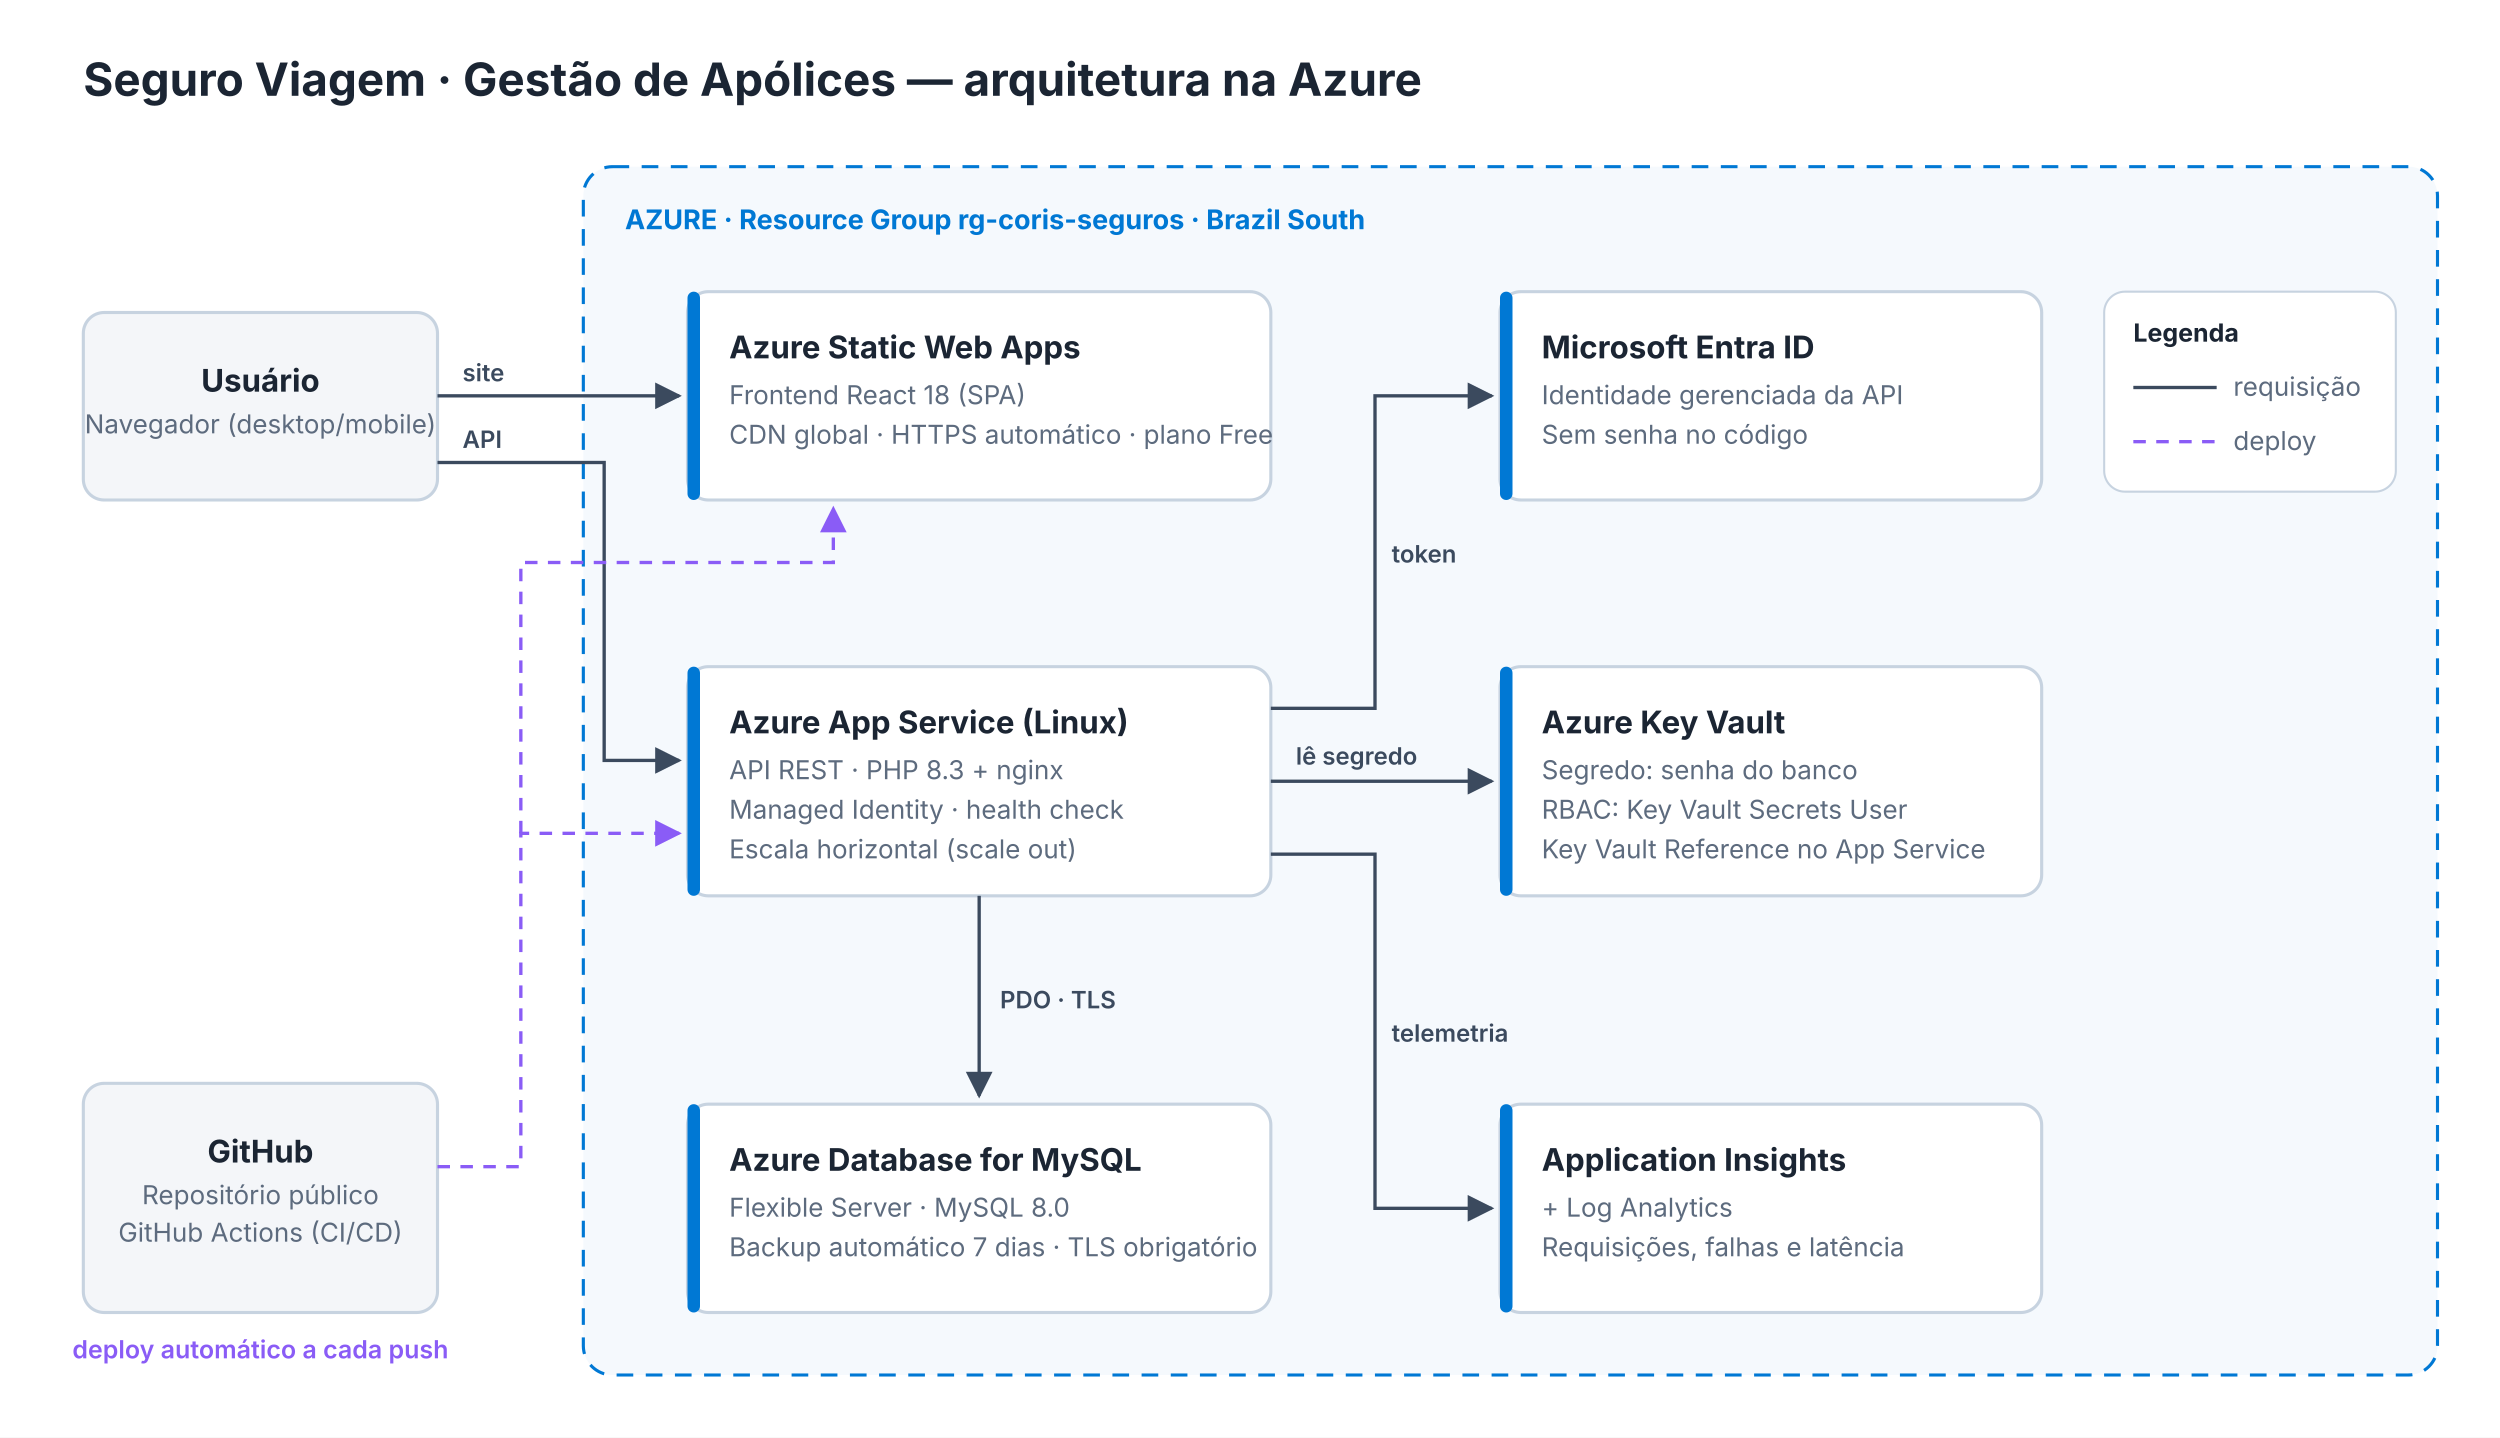
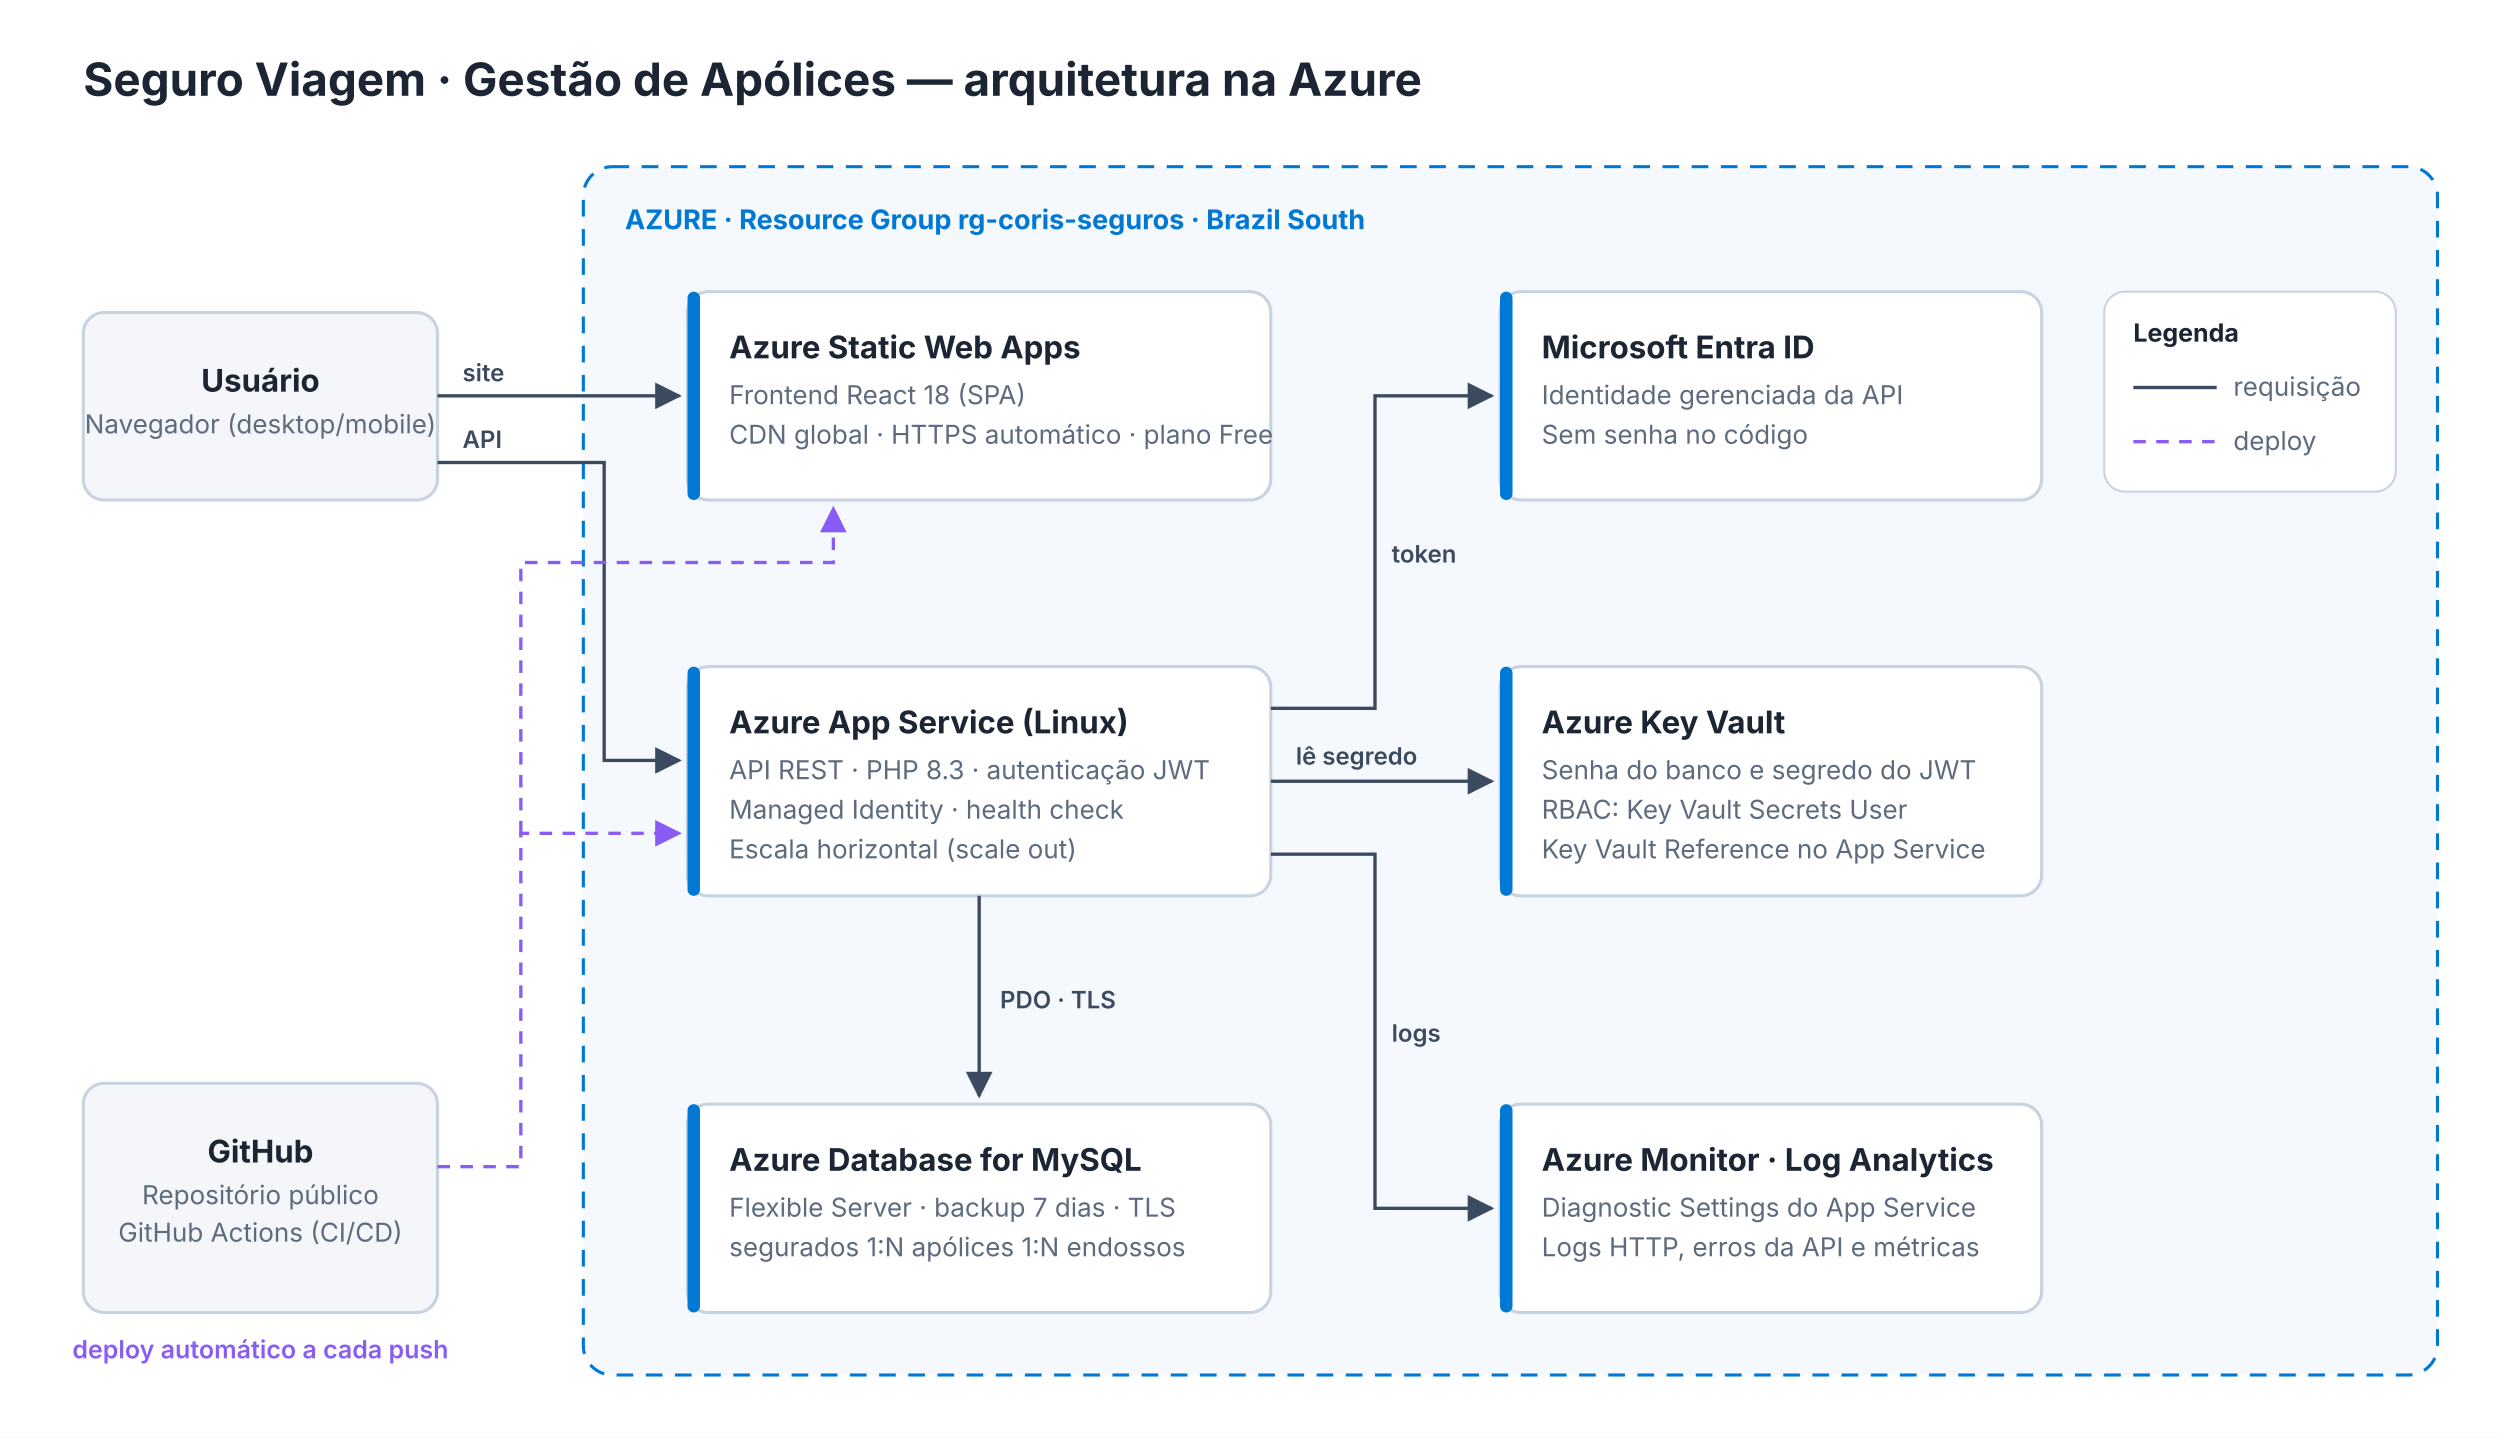
<svg xmlns="http://www.w3.org/2000/svg" viewBox="0 0 1200 690" width="1200" height="690" font-family="Segoe UI, Inter, Helvetica, Arial, sans-serif">
  <defs>
    <marker id="seta" viewBox="0 0 10 10" refX="9" refY="5" markerWidth="8" markerHeight="8" orient="auto-start-reverse">
      <path d="M0,0 L10,5 L0,10 z" fill="#3b4a5e" />
    </marker>
    <marker id="seta-deploy" viewBox="0 0 10 10" refX="9" refY="5" markerWidth="8" markerHeight="8" orient="auto-start-reverse">
      <path d="M0,0 L10,5 L0,10 z" fill="#8a5cf6" />
    </marker>
    <style>
      .caixa { fill: #ffffff; stroke: #c7d3e0; stroke-width: 1.5; }
      .externo { fill: #f4f6f9; stroke: #c7d3e0; stroke-width: 1.5; }
      .faixa { fill: #0078d4; }
      .titulo { font-size: 15px; font-weight: 700; fill: #1b2533; }
      .sub { font-size: 12.5px; fill: #5d6b7e; }
      .rotulo { font-size: 11.5px; fill: #3b4a5e; font-weight: 600; }
      .linha { stroke: #3b4a5e; stroke-width: 1.6; fill: none; marker-end: url(#seta); }
      .deploy { stroke: #8a5cf6; stroke-width: 1.6; stroke-dasharray: 6 5; fill: none; marker-end: url(#seta-deploy); }
    </style>
  </defs>
  <rect width="1200" height="690" fill="#ffffff" />
  <text x="40" y="46" font-size="22" font-weight="700" fill="#1b2533">Seguro Viagem · Gestão de Apólices — arquitetura na Azure</text>
  <rect x="280" y="80" width="890" height="580" rx="14" fill="#f5f9fd" stroke="#0078d4" stroke-width="1.5" stroke-dasharray="8 6" />
  <text x="300" y="110" font-size="13" font-weight="700" fill="#0078d4">AZURE · Resource Group rg-coris-seguros · Brazil South</text>
  <rect class="externo" x="40" y="150" width="170" height="90" rx="10" />
  <text class="titulo" x="125" y="188" text-anchor="middle">Usuário</text>
  <text class="sub" x="125" y="208" text-anchor="middle">Navegador (desktop/mobile)</text>
  <rect class="externo" x="40" y="520" width="170" height="110" rx="10" />
  <text class="titulo" x="125" y="558" text-anchor="middle">GitHub</text>
  <text class="sub" x="125" y="578" text-anchor="middle">Repositório público</text>
  <text class="sub" x="125" y="596" text-anchor="middle">GitHub Actions (CI/CD)</text>
  <rect class="caixa" x="330" y="140" width="280" height="100" rx="10" />
  <rect class="faixa" x="330" y="140" width="6" height="100" rx="3" />
  <text class="titulo" x="350" y="172">Azure Static Web Apps</text>
  <text class="sub" x="350" y="194">Frontend React 18 (SPA)</text>
  <text class="sub" x="350" y="213">CDN global · HTTPS automático · plano Free</text>
  <rect class="caixa" x="330" y="320" width="280" height="110" rx="10" />
  <rect class="faixa" x="330" y="320" width="6" height="110" rx="3" />
  <text class="titulo" x="350" y="352">Azure App Service (Linux)</text>
-   <text class="sub" x="350" y="374">API REST · PHP 8.3 + nginx</text>
+   <text class="sub" x="350" y="374">API REST · PHP 8.3 · autenticação JWT</text>
  <text class="sub" x="350" y="393">Managed Identity · health check</text>
  <text class="sub" x="350" y="412">Escala horizontal (scale out)</text>
  <rect class="caixa" x="330" y="530" width="280" height="100" rx="10" />
  <rect class="faixa" x="330" y="530" width="6" height="100" rx="3" />
  <text class="titulo" x="350" y="562">Azure Database for MySQL</text>
-   <text class="sub" x="350" y="584">Flexible Server · MySQL 8.0</text>
-   <text class="sub" x="350" y="603">Backup automático 7 dias · TLS obrigatório</text>
+   <text class="sub" x="350" y="584">Flexible Server · backup 7 dias · TLS</text>
+   <text class="sub" x="350" y="603">segurados 1:N apólices 1:N endossos</text>
  <rect class="caixa" x="720" y="140" width="260" height="100" rx="10" />
  <rect class="faixa" x="720" y="140" width="6" height="100" rx="3" />
  <text class="titulo" x="740" y="172">Microsoft Entra ID</text>
  <text class="sub" x="740" y="194">Identidade gerenciada da API</text>
  <text class="sub" x="740" y="213">Sem senha no código</text>
  <rect class="caixa" x="720" y="320" width="260" height="110" rx="10" />
  <rect class="faixa" x="720" y="320" width="6" height="110" rx="3" />
  <text class="titulo" x="740" y="352">Azure Key Vault</text>
-   <text class="sub" x="740" y="374">Segredo: senha do banco</text>
+   <text class="sub" x="740" y="374">Senha do banco e segredo do JWT</text>
  <text class="sub" x="740" y="393">RBAC: Key Vault Secrets User</text>
  <text class="sub" x="740" y="412">Key Vault Reference no App Service</text>
  <rect class="caixa" x="720" y="530" width="260" height="100" rx="10" />
  <rect class="faixa" x="720" y="530" width="6" height="100" rx="3" />
-   <text class="titulo" x="740" y="562">Application Insights</text>
-   <text class="sub" x="740" y="584">+ Log Analytics</text>
-   <text class="sub" x="740" y="603">Requisições, falhas e latência</text>
+   <text class="titulo" x="740" y="562">Azure Monitor · Log Analytics</text>
+   <text class="sub" x="740" y="584">Diagnostic Settings do App Service</text>
+   <text class="sub" x="740" y="603">Logs HTTP, erros da API e métricas</text>
  <rect x="1010" y="140" width="140" height="96" rx="10" fill="#ffffff" stroke="#c7d3e0" />
  <text x="1024" y="164" font-size="12" font-weight="700" fill="#1b2533">Legenda</text>
  <line x1="1024" y1="186" x2="1064" y2="186" stroke="#3b4a5e" stroke-width="1.6" />
  <text x="1072" y="190" class="sub">requisição</text>
  <line x1="1024" y1="212" x2="1064" y2="212" stroke="#8a5cf6" stroke-width="1.6" stroke-dasharray="6 5" />
  <text x="1072" y="216" class="sub">deploy</text>
  <path class="linha" d="M210 190 H326" />
  <text class="rotulo" x="222" y="183">site</text>
  <path class="linha" d="M210 222 H290 V365 H326" />
  <text class="rotulo" x="222" y="215">API</text>
  <path class="linha" d="M470 430 V526" />
  <text class="rotulo" x="480" y="484">PDO · TLS</text>
  <path class="linha" d="M610 375 H716" />
  <text class="rotulo" x="622" y="367">lê segredo</text>
  <path class="linha" d="M610 340 H660 V190 H716" />
  <text class="rotulo" x="668" y="270">token</text>
  <path class="linha" d="M610 410 H660 V580 H716" />
-   <text class="rotulo" x="668" y="500">telemetria</text>
+   <text class="rotulo" x="668" y="500">logs</text>
  <path class="deploy" d="M210 560 H250 V400 H326" />
  <path class="deploy" d="M250 400 V270 H400 V244" />
  <text x="125" y="652" text-anchor="middle" font-size="12" font-weight="600" fill="#8a5cf6">deploy automático a cada push</text>
</svg>
